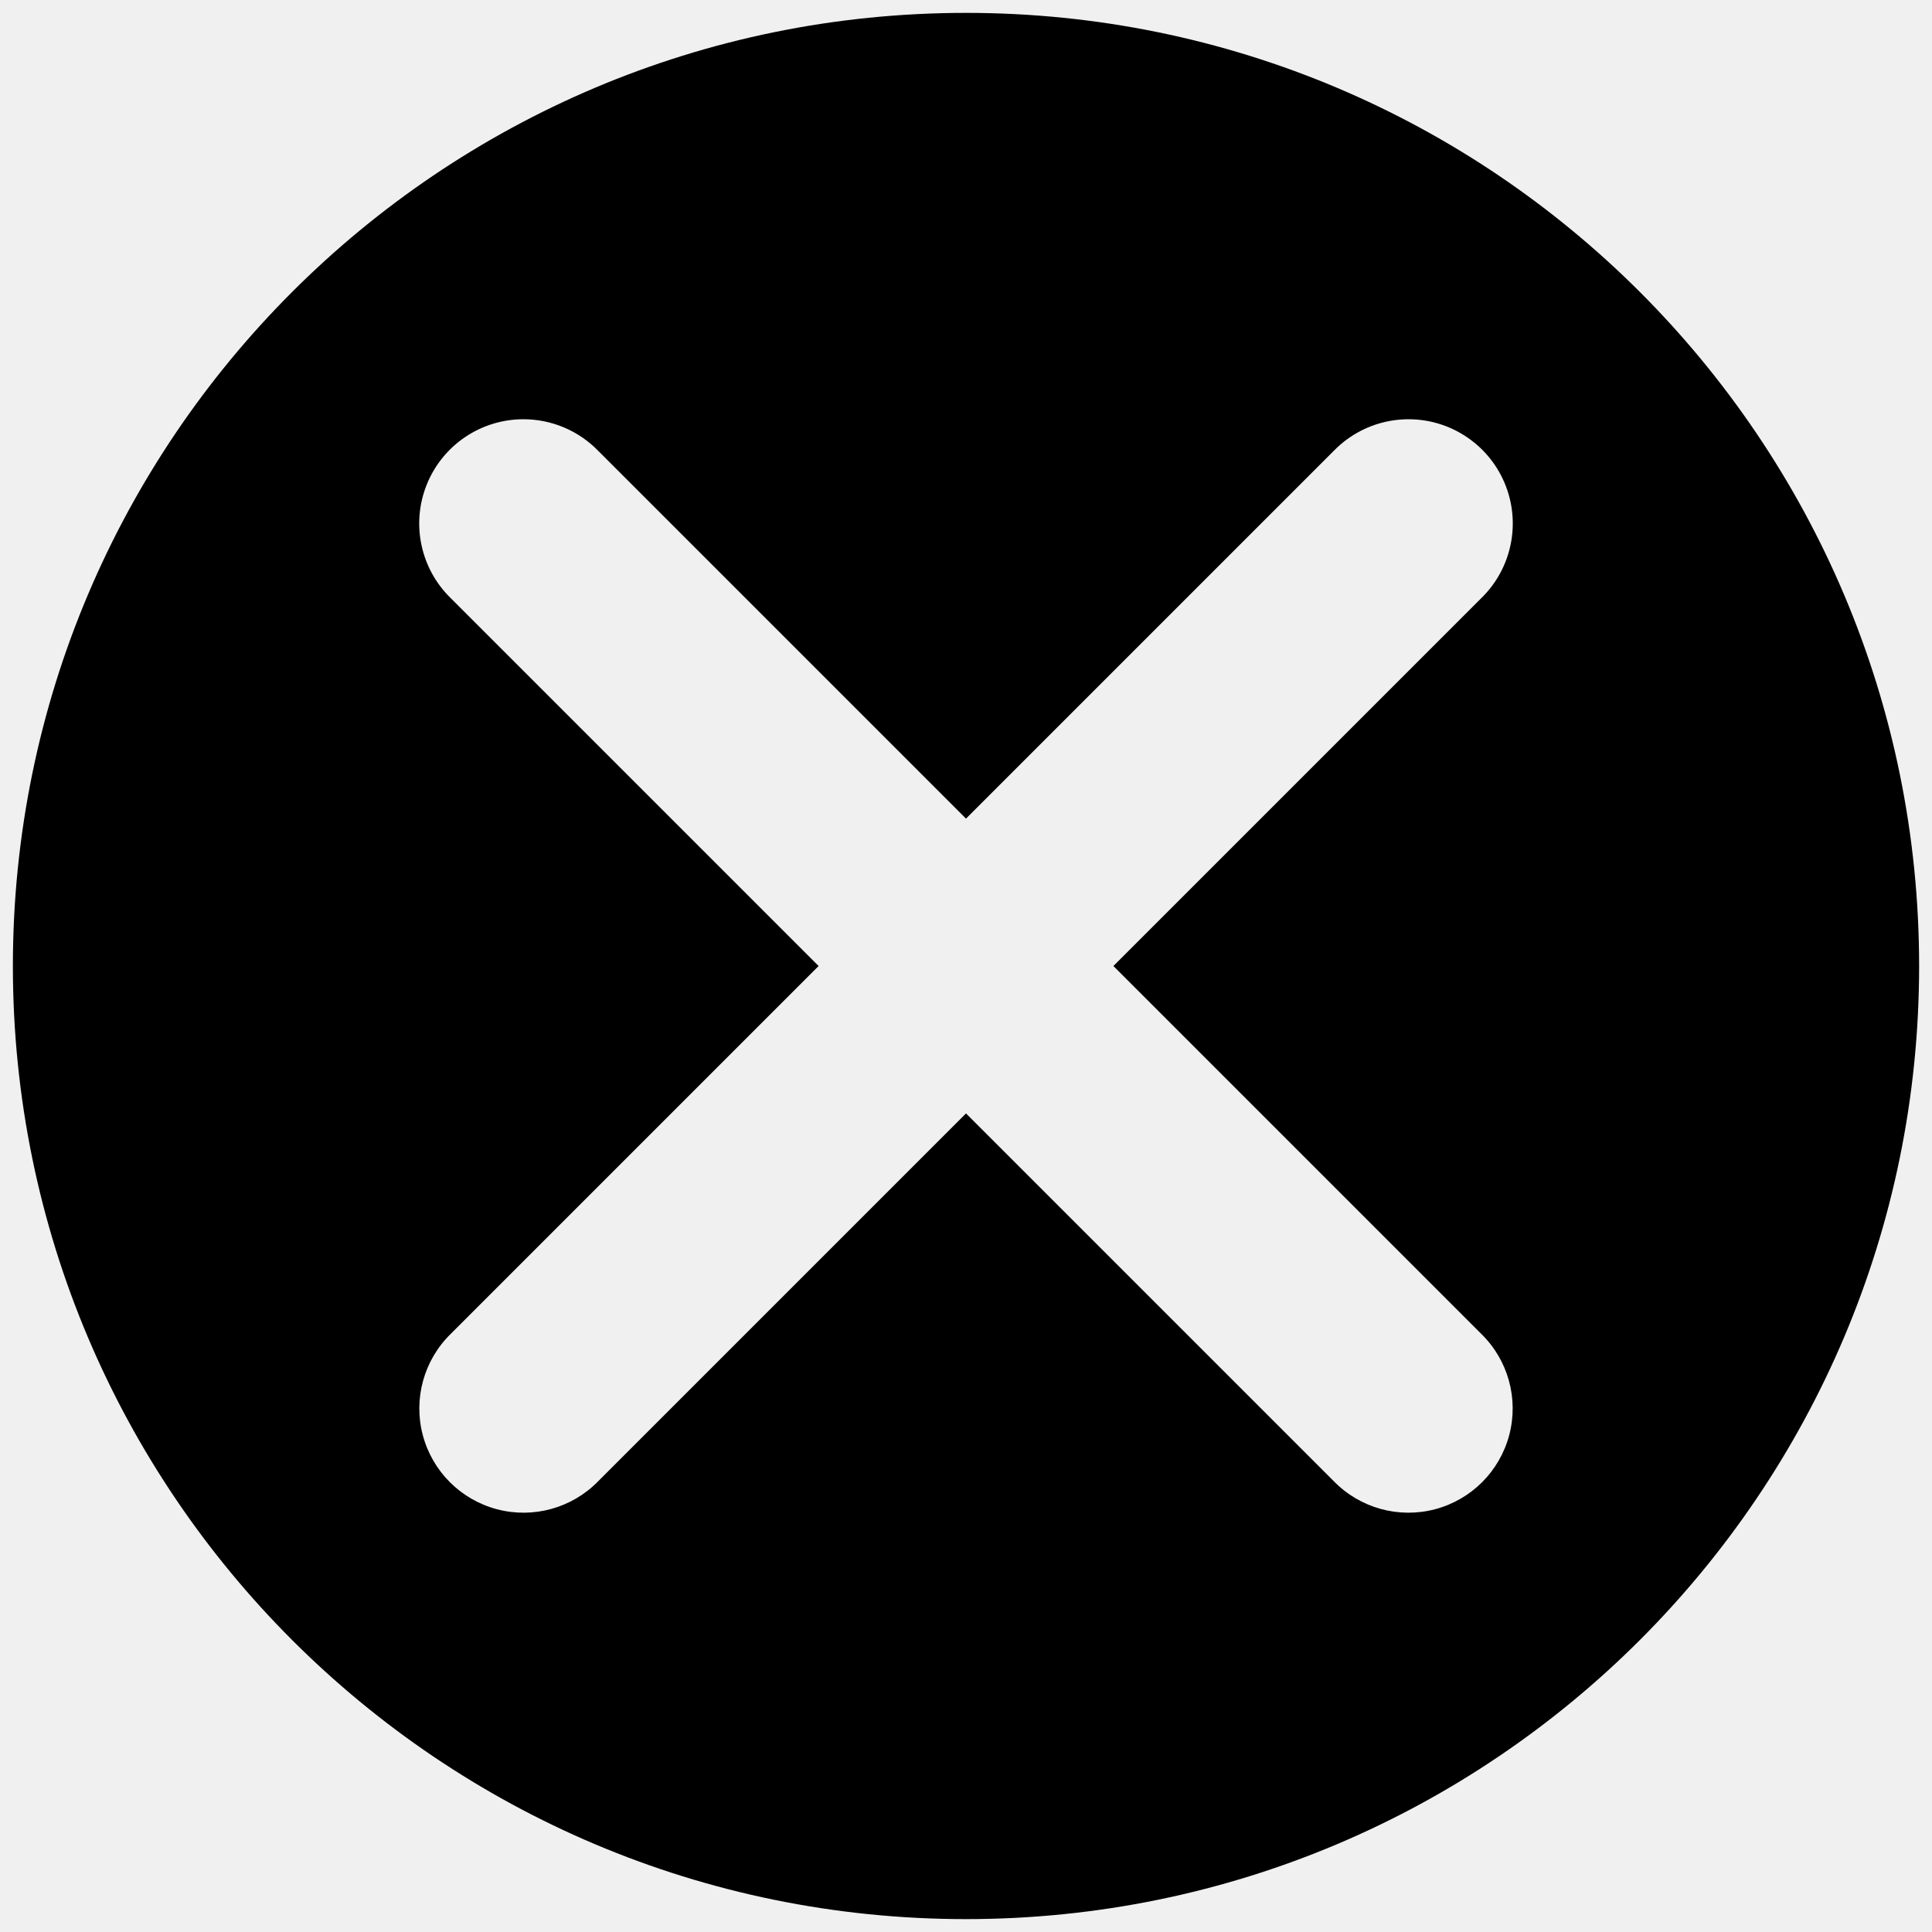
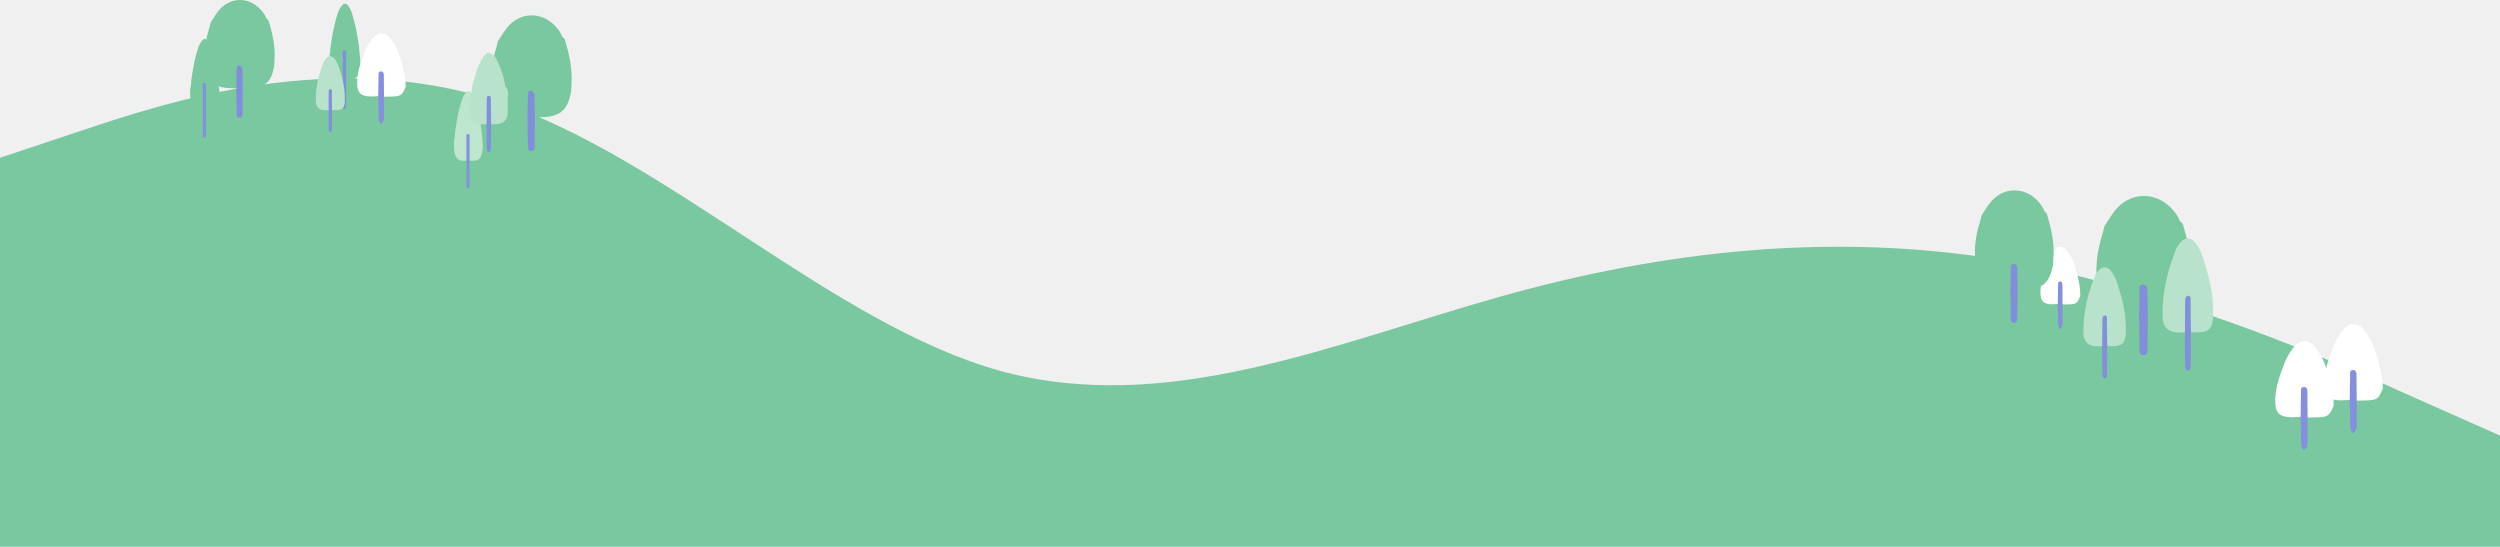
- <svg xmlns="http://www.w3.org/2000/svg" viewBox="0 0 375 375">
-   <path d="m187.5 679.862a185.001 185.001 0 0 0 -185 185 185.001 185.001 0 0 0 185 185 185.001 185.001 0 0 0 185-185 185.001 185.001 0 0 0 -185-185zm-85.906 78.875a20.232 20.232 0 0 1 14.518 6.131l71.388 71.388 71.388-71.388a20.232 20.232 0 0 1 13.909-6.121 20.232 20.232 0 0 1 14.703 34.73l-71.39 71.388 71.39 71.39a20.232 20.232 0 1 1 -28.611 28.609l-71.388-71.388-71.388 71.388a20.232 20.232 0 1 1 -28.611-28.609l71.39-71.39-71.39-71.388a20.232 20.232 0 0 1 14.093-34.741z" transform="translate(0 -677.3622)" />
+ <svg xmlns="http://www.w3.org/2000/svg" viewBox="0 0 1440 314.92">
+   <g transform="translate(0 -45.11)">
+     <path d="m0 136 48-16c48-16 144-48 240-16s192 128 288 154.7c96 26.3 192-15.7 288-42.7s192-37 288-21.3c96 16.3 192 58.3 240 80l48 21.3v64h-1440z" fill="#79c89f" />
+     <path d="m303.82 112.59c-3.25-.2-6.43 0-9.72-.8-6-1.47-8.5-5.44-9.91-10.87-2.61-10.07-1-19.82 2-29.5.25-.82.41-1.7.6-2.53 1.7-2.55 3.22-5.24 5.1-7.65 7.38-9.33 20-9.73 28.05-1a19.18 19.18 0 0 1 3.93 6 9.2 9.2 0 0 0 1.36 1.29c2.6 8.64 4.68 17.36 3.92 26.48a35 35 0 0 1 -.23 4c-2 10.78-6.41 14.48-17.55 14.63h-3.3c-2.95-3-1.17-7-2.15-10.36-.77 3.34 1.14 7.37-2.1 10.32z" fill="#79c89f" />
+     <path d="m303.82 112.59c.06-4.13.11-8.23.2-12.35 0-1.32 0-2.93 1.79-2.83 1.43.06 2.06 1.45 2.09 2.83.11 4.13.15 8.23.21 12.35 0 5.47-.06 10.92-.15 16.38 0 1.52 0 3.35-2.27 3.1-1.7-.2-1.63-1.82-1.65-3.1-.1-5.46-.15-10.91-.21-16.38z" fill="#818fdb" />
+     <path d="m136.12 96c-2.82-.17-5.58 0-8.44-.69-5.21-1.28-7.37-4.72-8.6-9.43-2.26-8.74-.88-17.19 1.73-25.6.22-.71.36-1.47.52-2.19 1.48-2.22 2.8-4.55 4.43-6.63 6.4-8.1 17.33-8.45 24.34-.88a16.77 16.77 0 0 1 3.41 5.22 7.76 7.76 0 0 0 1.18 1.11c2.25 7.5 4.06 15.06 3.4 23a32.9 32.9 0 0 1 -.2 3.44c-1.73 9.35-5.57 12.56-15.23 12.69h-2.87c-2.55-2.61-1-6.11-1.86-9-.67 2.9 1 6.4-1.82 9z" fill="#79c89f" />
+     <path d="m136.12 96c0-3.58.1-7.14.18-10.71 0-1.14 0-2.54 1.54-2.46 1.25.06 1.79 1.26 1.82 2.46.1 3.58.13 7.14.18 10.72 0 4.74-.05 9.47-.13 14.21 0 1.31 0 2.9-2 2.68-1.47-.17-1.41-1.57-1.43-2.68-.08-4.74-.13-9.47-.18-14.21z" fill="#818fdb" />
+     <path d="m116.81 108.38h-.72c-4.9.45-6.22-2.41-6.45-6.33-.14-2.6-.41-5.25.35-7.85a8.92 8.92 0 0 0 .09-2.14c.89-6.32 1.83-12.62 3.87-18.7a13.53 13.53 0 0 1 2.31-4.69c1.32-1.51 2.19-1.51 3.51 0a14.07 14.07 0 0 1 2.33 5 86.49 86.49 0 0 1 2.9 12.79c.17 1 .38 2 .55 3.06.26 2.69.46 5.38.78 8.07a17.64 17.64 0 0 1 -.9 8 3.91 3.91 0 0 1 -4.27 2.79c-.8 0-1.6 0-2.41 0-.92-1-.66-2.24-.7-3.39-.08-3.39.1-6.78-.24-10.17-.35 3.39-.16 6.78-.24 10.17 0 1.17.21 2.41-.72 3.39z" fill="#79c89f" />
+     <path d="m116.81 108.38c0-4.48 0-9 0-13.43 0-.89-.33-2.26 1-2.21 1.13.06.8 1.38.8 2.2v13.44s0 9.24 0 13.87c0 .87.33 2.26-1 2.19-1.13-.06-.8-1.37-.81-2.19.01-4.63.02-9.25.01-13.87z" fill="#8192d9" />
+     <path d="m1198.3 215.22c-1.66 4.62-2.21 5.08-6.89 5.21-1.11 0-2.25 0-3.38.07-2.12-3-.65-6.48-1.22-9.44-.81 2.83 1.18 6.39-1.54 9.16-1.27.05-2.54.19-3.77.15-4.43-.14-6-1.79-6.19-6.14-.2-5.72 1.4-11.07 3.28-16.36a27.8 27.8 0 0 1 3.72-7.5c3-4.05 6.14-4.06 9 .09 3.45 4.95 4.79 10.68 6 16.44a37.38 37.38 0 0 1 .93 8.3z" fill="#fff" />
+     <path d="m1185.28 220.25c0-3.64.08-7.28.16-10.92 0-.78-.18-1.89.91-2.05 1.32-.19 1.58.91 1.6 1.93 0 3.78.06 7.56.08 11.33v10.55c0 1.46-.06 2.83-1.6 3.59-1.14-1.43-.94-3.12-1-4.77 0-2.35-.1-4.69-.16-7 0-.91 0-1.75 0-2.6z" fill="#8490dd" />
+     <path d="m1158 212c-3.17-.19-6.29 0-9.5-.79-5.86-1.41-8.29-5.31-9.69-10.61-2.55-9.83-1-19.36 1.94-28.8.25-.81.4-1.65.59-2.47 1.65-2.52 3.15-5.13 5-7.46 7.18-9.11 19.51-9.5 27.4-1a18.69 18.69 0 0 1 3.84 5.88 8.75 8.75 0 0 0 1.33 1.25c2.53 8.44 4.57 17 3.83 25.87a38.83 38.83 0 0 1 -.23 3.88c-1.94 10.54-6.27 14.13-17.14 14.28h-3.22c-2.92-3-1.15-6.89-2.11-10.13-.77 3.27 1.1 7.18-2.06 10.08z" fill="#79c89f" />
+     <path d="m1158 212c.06-4 .11-8.05.2-12.06 0-1.29 0-2.86 1.74-2.79 1.4.06 2 1.42 2 2.79.1 4 .14 8 .21 12.06 0 5.33-.07 10.66-.16 16 0 1.48 0 3.28-2.23 3-1.67-.19-1.59-1.77-1.61-3-.03-5.35-.08-10.68-.15-16z" fill="#818fdb" />
+     <path d="m197.41 90.71h-.77c-5.22.48-6.62-2.57-6.86-6.74-.16-2.77-.44-5.6.37-8.36a9.57 9.57 0 0 0 .1-2.28c.94-6.73 1.95-13.44 4.12-19.91a13.87 13.87 0 0 1 2.46-5c1.4-1.62 2.33-1.61 3.73 0a15.09 15.09 0 0 1 2.44 5.31 94.07 94.07 0 0 1 3.05 13.65c.18 1.08.39 2.17.58 3.25.28 2.86.5 5.74.84 8.59a19 19 0 0 1 -1 8.52 4.17 4.17 0 0 1 -4.55 3c-.85 0-1.7 0-2.55 0-1-1.06-.71-2.38-.75-3.63-.09-3.6.11-7.21-.25-10.81-.38 3.6-.18 7.21-.26 10.82-.05 1.24.22 2.56-.77 3.62z" fill="#79c89f" />
+     <path d="m197.41 90.71c0-4.77 0-9.53 0-14.29 0-.94-.35-2.41 1.1-2.35 1.19.06.85 1.47.85 2.35v14.3s0 9.85 0 14.77c0 .93.35 2.4-1.11 2.33-1.19-.06-.85-1.45-.86-2.33.02-4.94.03-9.86.02-14.78z" fill="#8192d9" />
+     <path d="m268.67 137.69a4.21 4.21 0 0 0 -.71 0c-4.82.43-6.11-2.37-6.33-6.22-.14-2.55-.4-5.16.34-7.71a8.59 8.59 0 0 0 .09-2.1c.87-6.21 1.8-12.4 3.81-18.37a13 13 0 0 1 2.27-4.62c1.29-1.48 2.16-1.48 3.44 0a13.83 13.83 0 0 1 2.29 4.86 87.39 87.39 0 0 1 2.81 12.59c.17 1 .36 2 .54 3 .25 2.64.45 5.28.76 7.92a17.3 17.3 0 0 1 -.88 7.85 3.85 3.85 0 0 1 -4.2 2.75c-.78-.05-1.57 0-2.36 0-.91-1-.65-2.2-.69-3.35-.08-3.32.1-6.66-.23-10-.35 3.32-.17 6.66-.24 10-.05 1.15.21 2.36-.71 3.35z" fill="#bee5ce" />
+     <path d="m268.67 137.69c0-4.4 0-8.8 0-13.2 0-.86-.32-2.23 1-2.16 1.09 0 .78 1.35.79 2.16v13.2s0 9.1 0 13.63c0 .86.32 2.22-1 2.16-1.09 0-.78-1.34-.79-2.16 0-4.55.01-9.09 0-13.63z" fill="#8192d9" />
+     <path d="m270.67 111.79c-.53-6.3.77-12.43 1.62-18.61 1.45-3.68 2.08-7.65 3.83-11.26a26.45 26.45 0 0 1 1.88-3.46c2.52-3.76 3.72-3.83 7.19-.66a49.39 49.39 0 0 1 5.81 16.85c.05.35.4.66.63 1 1.32 1.44 1.21 3.11.81 4.86 0 2.79.08 5.59.06 8.38-.05 5.6-2.14 7.69-7.69 7.79h-2c-1.58-1.49-1.19-3.45-1.25-5.29-.11-3.6.17-7.21-.12-10-.62 4.59 1.57 10.11-1.25 15.31-.66 0-1.31 0-2 0a6.88 6.88 0 0 1 -7.58-4.86z" fill="#b8e2cc" />
+     <path d="m280.25 116.63q0-6.21.11-12.4a23.65 23.65 0 0 1 .1-2.79 1.14 1.14 0 0 1 .93-1.15 1.1 1.1 0 0 1 1.29 1.15c.11 1.46.09 2.93.11 4.39 0 3.6 0 7.2.08 10.8q0 6.23-.08 12.46a16.28 16.28 0 0 1 -.18 2.79 1 1 0 0 1 -1.1.74h-.12c-.33-.11-.79-.44-.83-.72a17.49 17.49 0 0 1 -.19-2.8c-.06-4.15-.09-8.3-.12-12.45z" fill="#828fdc" />
+     <path d="m233.66 95c-2 5.08-2.69 5.58-8.37 5.73-1.37 0-2.73.06-4.11.08-2.56-3.33-.78-7.14-1.47-10.4-1 3.12 1.43 7-1.86 10.09-1.54.06-3.08.21-4.57.17-5.37-.16-7.33-2-7.51-6.77-.24-6.29 1.7-12.2 4-18a29.77 29.77 0 0 1 4.52-8.26c3.67-4.45 7.45-4.46 10.95.11 4.19 5.44 5.8 11.76 7.31 18.1a37.81 37.81 0 0 1 1.11 9.15z" fill="#fff" />
+     <path d="m217.85 100.52c.07-4 .11-8 .2-12 0-.87-.22-2.09 1.1-2.26 1.61-.21 1.92 1 1.94 2.11.07 4.16.08 8.32.11 12.48v11.61c0 1.61-.08 3.13-1.95 4-1.38-1.57-1.14-3.43-1.17-5.25 0-2.59-.12-5.18-.18-7.76 0-1 0-1.93-.05-2.86z" fill="#8490dd" />
+     <path d="m189.28 108.57h-2.16c-3.44 0-5.19-1.77-5.26-5.32a53.64 53.64 0 0 1 2.4-16.3c.54-1.85 1.23-3.69 1.91-5.51a8.18 8.18 0 0 1 .83-1.64c2-3.1 4.43-3.1 6.41.06 1.49 2.36 2.16 5.09 3 7.72a48.31 48.31 0 0 1 2.21 15.72c-.18 4-1.33 5.23-5.43 5.25-.62 0-1.23 0-1.85 0-1.71-1.57-.89-3.65-1-5.52a24.83 24.83 0 0 1 0-3.45c-.66 2.81.84 6.08-1 9z" fill="#b8e2cc" />
+     <path d="m189.28 108.57v-8.61c0-.71 0-1.43.05-2.16s.28-1.33 1-1.37c.84-.05.83.73.84 1.33v4.61q0 3.06.11 6.14a13 13 0 0 0 0 3.73c0 2.57-.07 5.14-.14 7.73 0 .48 0 1.13-.67 1.19s-1.09-.57-1.11-1.19c-.06-2.78-.07-5.56-.1-8.35z" fill="#8290dc" />
+     <path d="m1232.12 226.89c-3.81-.23-7.55 0-11.42-.95-7-1.7-10-6.39-11.65-12.76-3.06-11.82-1.19-23.27 2.33-34.62.3-1 .48-2 .71-3 2-3 3.78-6.17 6-9 8.63-11 23.45-11.42 32.94-1.19a22.44 22.44 0 0 1 4.61 7.07 11.29 11.29 0 0 0 1.59 1.5c3 10.15 5.51 20.39 4.61 31.1a45.53 45.53 0 0 1 -.27 4.67c-2.34 12.67-7.54 17-20.61 17.17h-3.88c-3.51-3.57-1.37-8.28-2.53-12.18-.92 3.93 1.32 8.64-2.47 12.12z" fill="#79c89f" />
+     <path d="m1232.12 226.89c.07-4.85.13-9.67.24-14.5 0-1.55 0-3.44 2.09-3.35 1.69.07 2.42 1.7 2.47 3.35.12 4.84.17 9.66.25 14.5-.06 6.41-.08 12.81-.19 19.23 0 1.78 0 3.94-2.68 3.63-2-.23-1.91-2.13-1.93-3.63-.12-6.42-.18-12.82-.25-19.23z" fill="#818fdb" />
+     <path d="m1258.52 236.6h-3.76c-6-.09-9-3.11-9.16-9.27a93.31 93.31 0 0 1 4.18-28.4c1-3.24 2.16-6.43 3.33-9.61a13.26 13.26 0 0 1 1.47-2.85c3.55-5.39 7.69-5.39 11.18.1 2.6 4.12 3.76 8.86 5.13 13.46 2.61 8.92 4.28 18 3.86 27.4-.31 7-2.3 9.12-9.45 9.16-1.09 0-2.17 0-3.25-.05-3-2.74-1.52-6.36-1.8-9.62a46.51 46.51 0 0 1 0-6c-1.12 4.9 1.47 10.62-1.69 15.71z" fill="#b8e2cc" />
+     <path d="m1258.52 236.6c0-5 0-10 .08-15 0-1.25 0-2.5.08-3.74s.48-2.32 1.68-2.39c1.47-.09 1.45 1.29 1.45 2.33v8c.05 3.56.13 7.13.2 10.69a22.06 22.06 0 0 0 0 6.49c-.08 4.5-.13 9-.25 13.46 0 .86 0 2-1.17 2.08-1.35.12-1.9-1-1.93-2.07-.12-4.84-.12-9.69-.17-14.54z" fill="#8290dc" />
+     <path d="m1210.87 244.52h-3.16c-5-.07-7.55-2.6-7.68-7.77a78.19 78.19 0 0 1 3.51-23.82c.79-2.72 1.81-5.39 2.79-8.06a12 12 0 0 1 1.23-2.39c3-4.52 6.45-4.52 9.38.08 2.18 3.46 3.16 7.44 4.3 11.29a70.35 70.35 0 0 1 3.24 23c-.26 5.88-1.93 7.65-7.93 7.68-.91 0-1.81 0-2.72 0-2.5-2.31-1.27-5.34-1.51-8.07a38.68 38.68 0 0 1 0-5c-.94 4.1 1.23 8.9-1.41 13.17z" fill="#b8e2cc" />
+     <path d="m1210.87 244.52.06-12.57c0-1 0-2.1.07-3.14s.41-1.95 1.42-2c1.22-.07 1.2 1.08 1.2 2v6.74c0 3 .11 6 .17 9a18.37 18.37 0 0 0 0 5.44c-.06 3.78-.11 7.51-.21 11.29 0 .71 0 1.66-1 1.74-1.13.1-1.59-.82-1.62-1.73-.1-4.06-.1-8.13-.14-12.2z" fill="#8290dc" />
+     <path d="m1372.49 268.86c-2.43 6.13-3.25 6.74-10.1 6.91-1.65.05-3.29.07-5 .1-3.09-4-.94-8.6-1.78-12.54-1.15 3.76 1.74 8.49-2.23 12.16-1.86.08-3.71.26-5.52.21-6.47-.19-8.83-2.37-9.05-8.16-.29-7.58 2.05-14.7 4.8-21.72a35.73 35.73 0 0 1 5.44-10c4.43-5.37 9-5.38 13.21.14 5 6.55 7 14.17 8.82 21.81a45.8 45.8 0 0 1 1.41 11.09z" fill="#fff" />
+     <path d="m1353.43 275.52c.08-4.83.12-9.66.23-14.49 0-1-.26-2.52 1.34-2.73 1.93-.25 2.31 1.21 2.33 2.55.08 5 .1 10 .13 15v14c0 1.94-.09 3.77-2.34 4.76-1.67-1.9-1.38-4.14-1.41-6.33 0-3.12-.15-6.24-.23-9.35 0-1.2 0-2.32 0-3.45z" fill="#8490dd" />
+     <path d="m1344.2 278.59c-2.42 6.14-3.24 6.74-10.1 6.92-1.64.05-3.28.06-4.94.1-3.1-4-.94-8.61-1.78-12.55-1.15 3.76 1.73 8.5-2.23 12.16-1.86.08-3.72.26-5.52.21-6.47-.19-8.83-2.37-9.06-8.16-.29-7.57 2.06-14.7 4.81-21.72a35.87 35.87 0 0 1 5.44-10c4.43-5.37 9-5.38 13.21.14 5 6.55 7 14.17 8.81 21.82a45.17 45.17 0 0 1 1.36 11.08z" fill="#fff" />
+     <path d="m1325.15 285.25c.07-4.82.12-9.66.23-14.49 0-1.05-.26-2.52 1.33-2.72 1.93-.26 2.31 1.2 2.34 2.54.08 5 .09 10 .13 15.05v14c0 1.94-.1 3.76-2.35 4.75-1.66-1.89-1.37-4.13-1.41-6.33 0-3.12-.15-6.23-.22-9.35 0-1.2 0-2.32 0-3.45z" fill="#8490dd" />
+   </g>
</svg>
